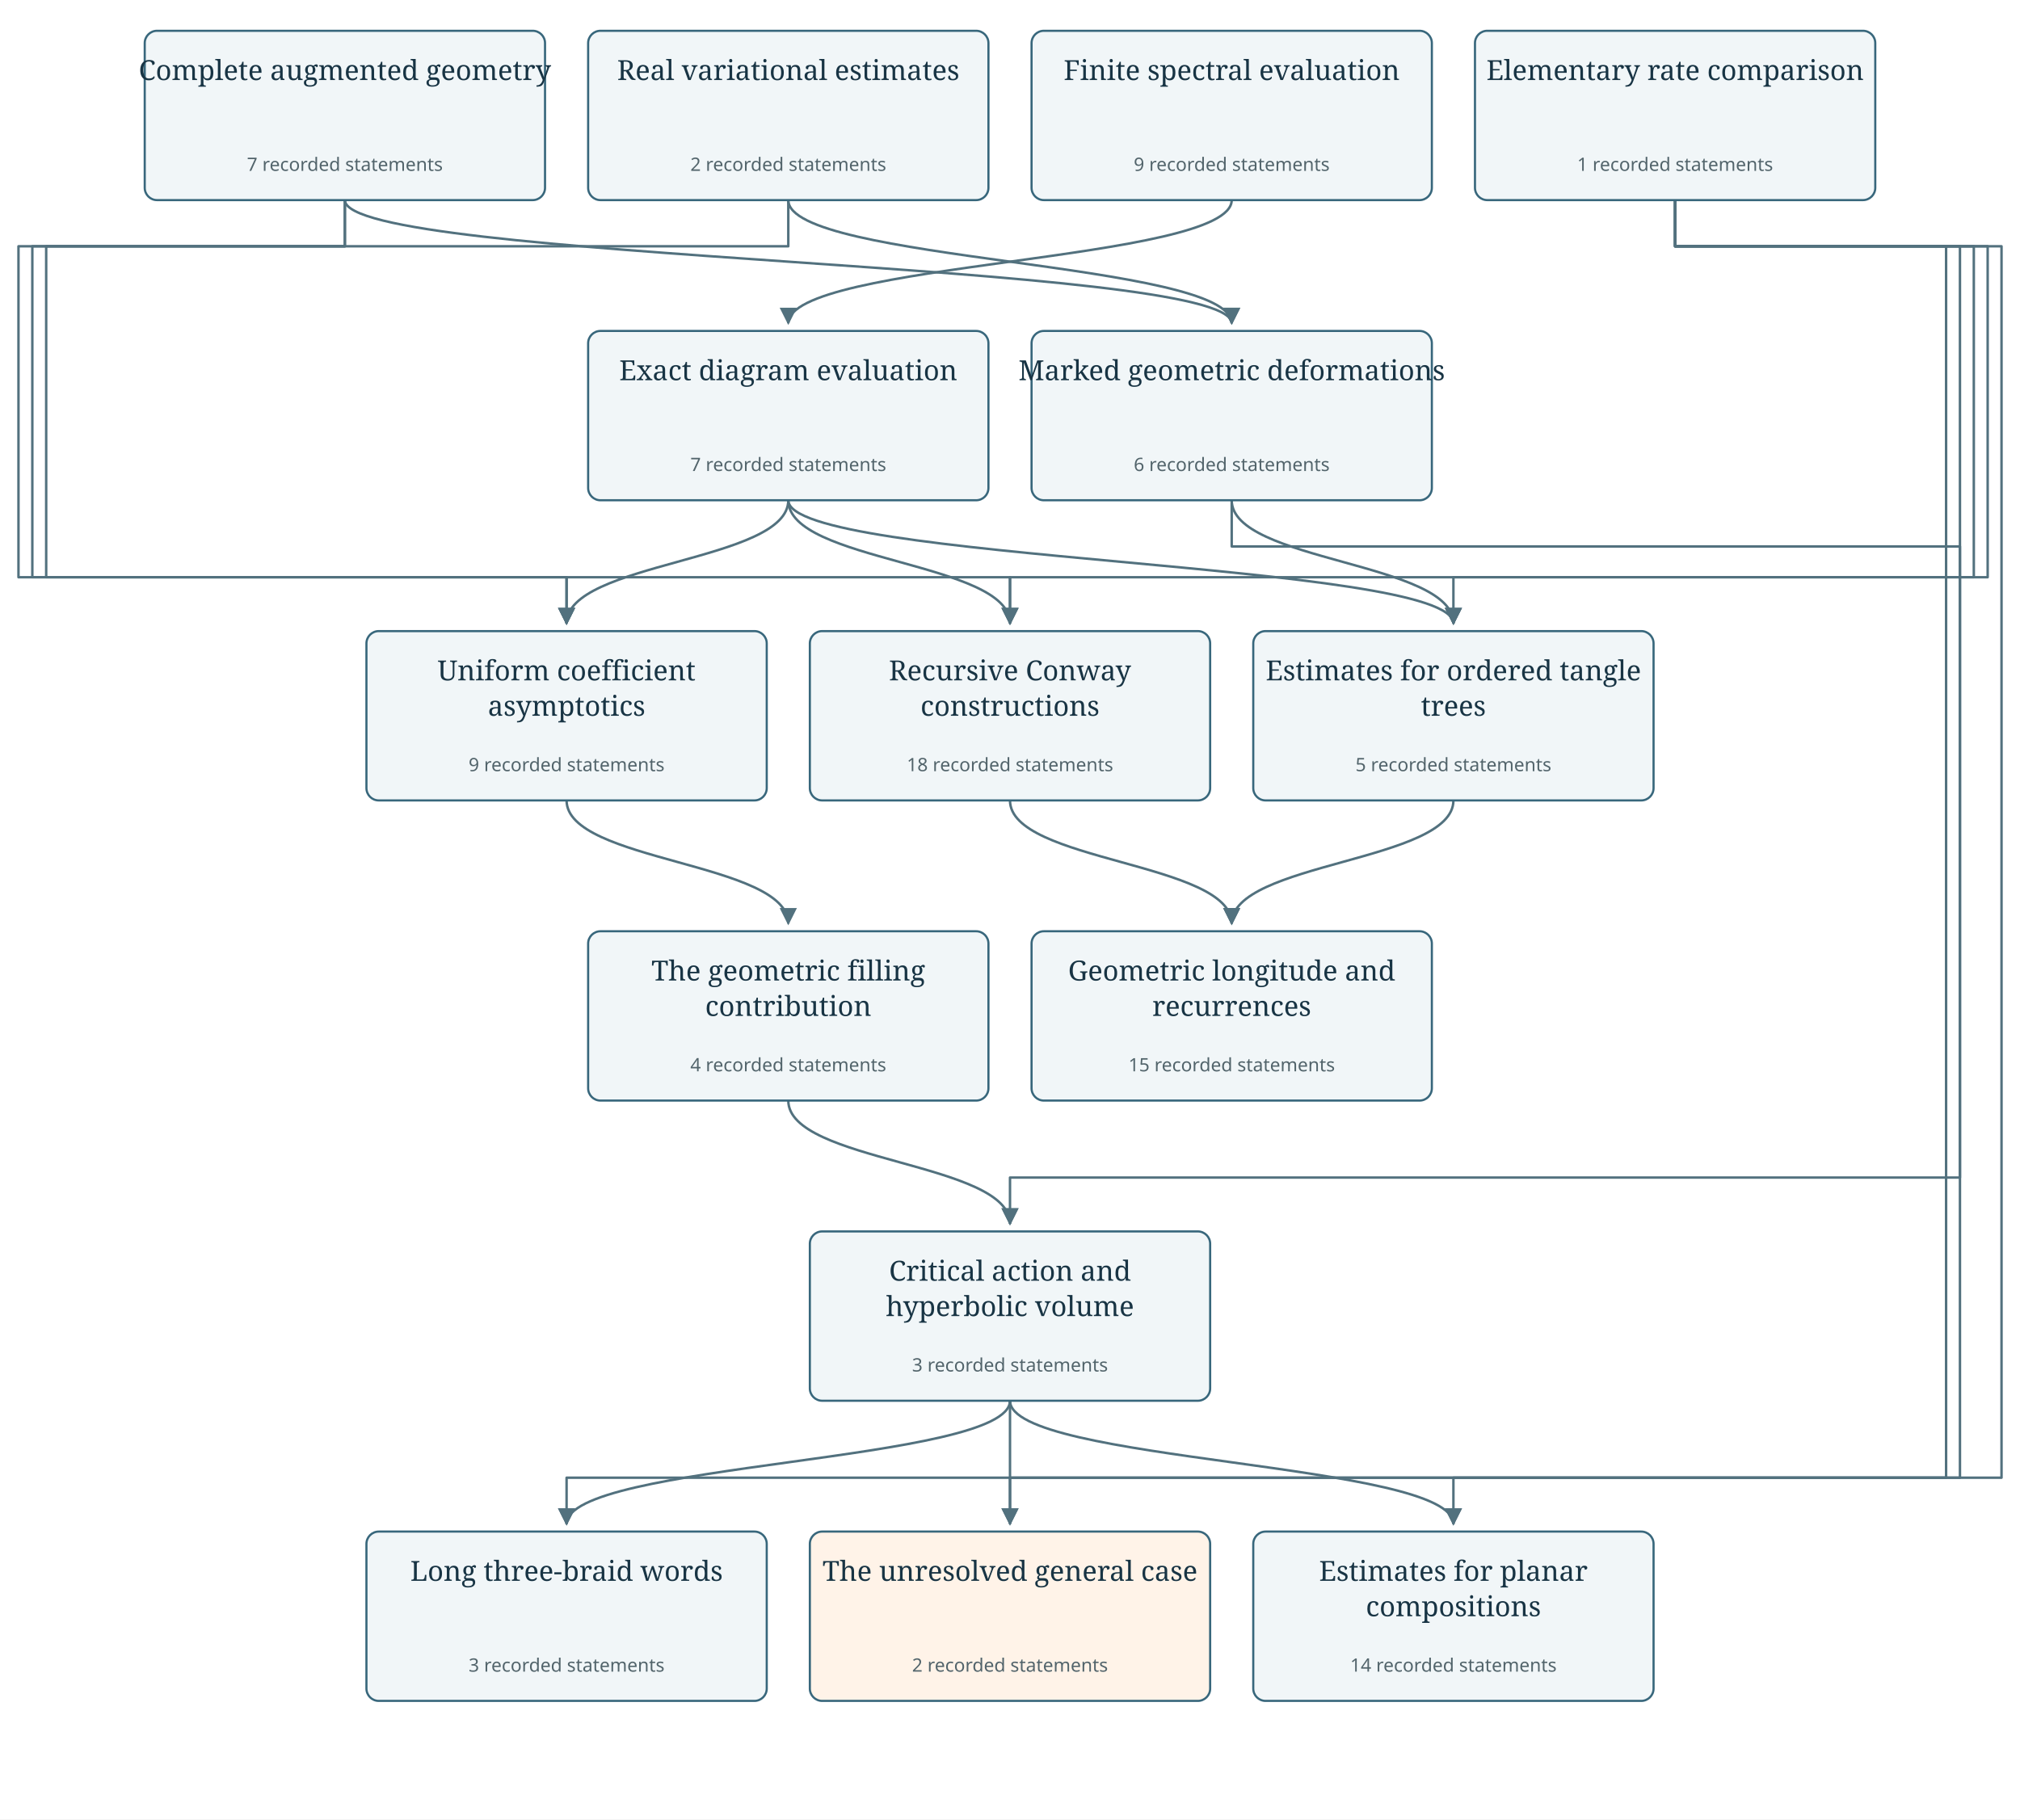
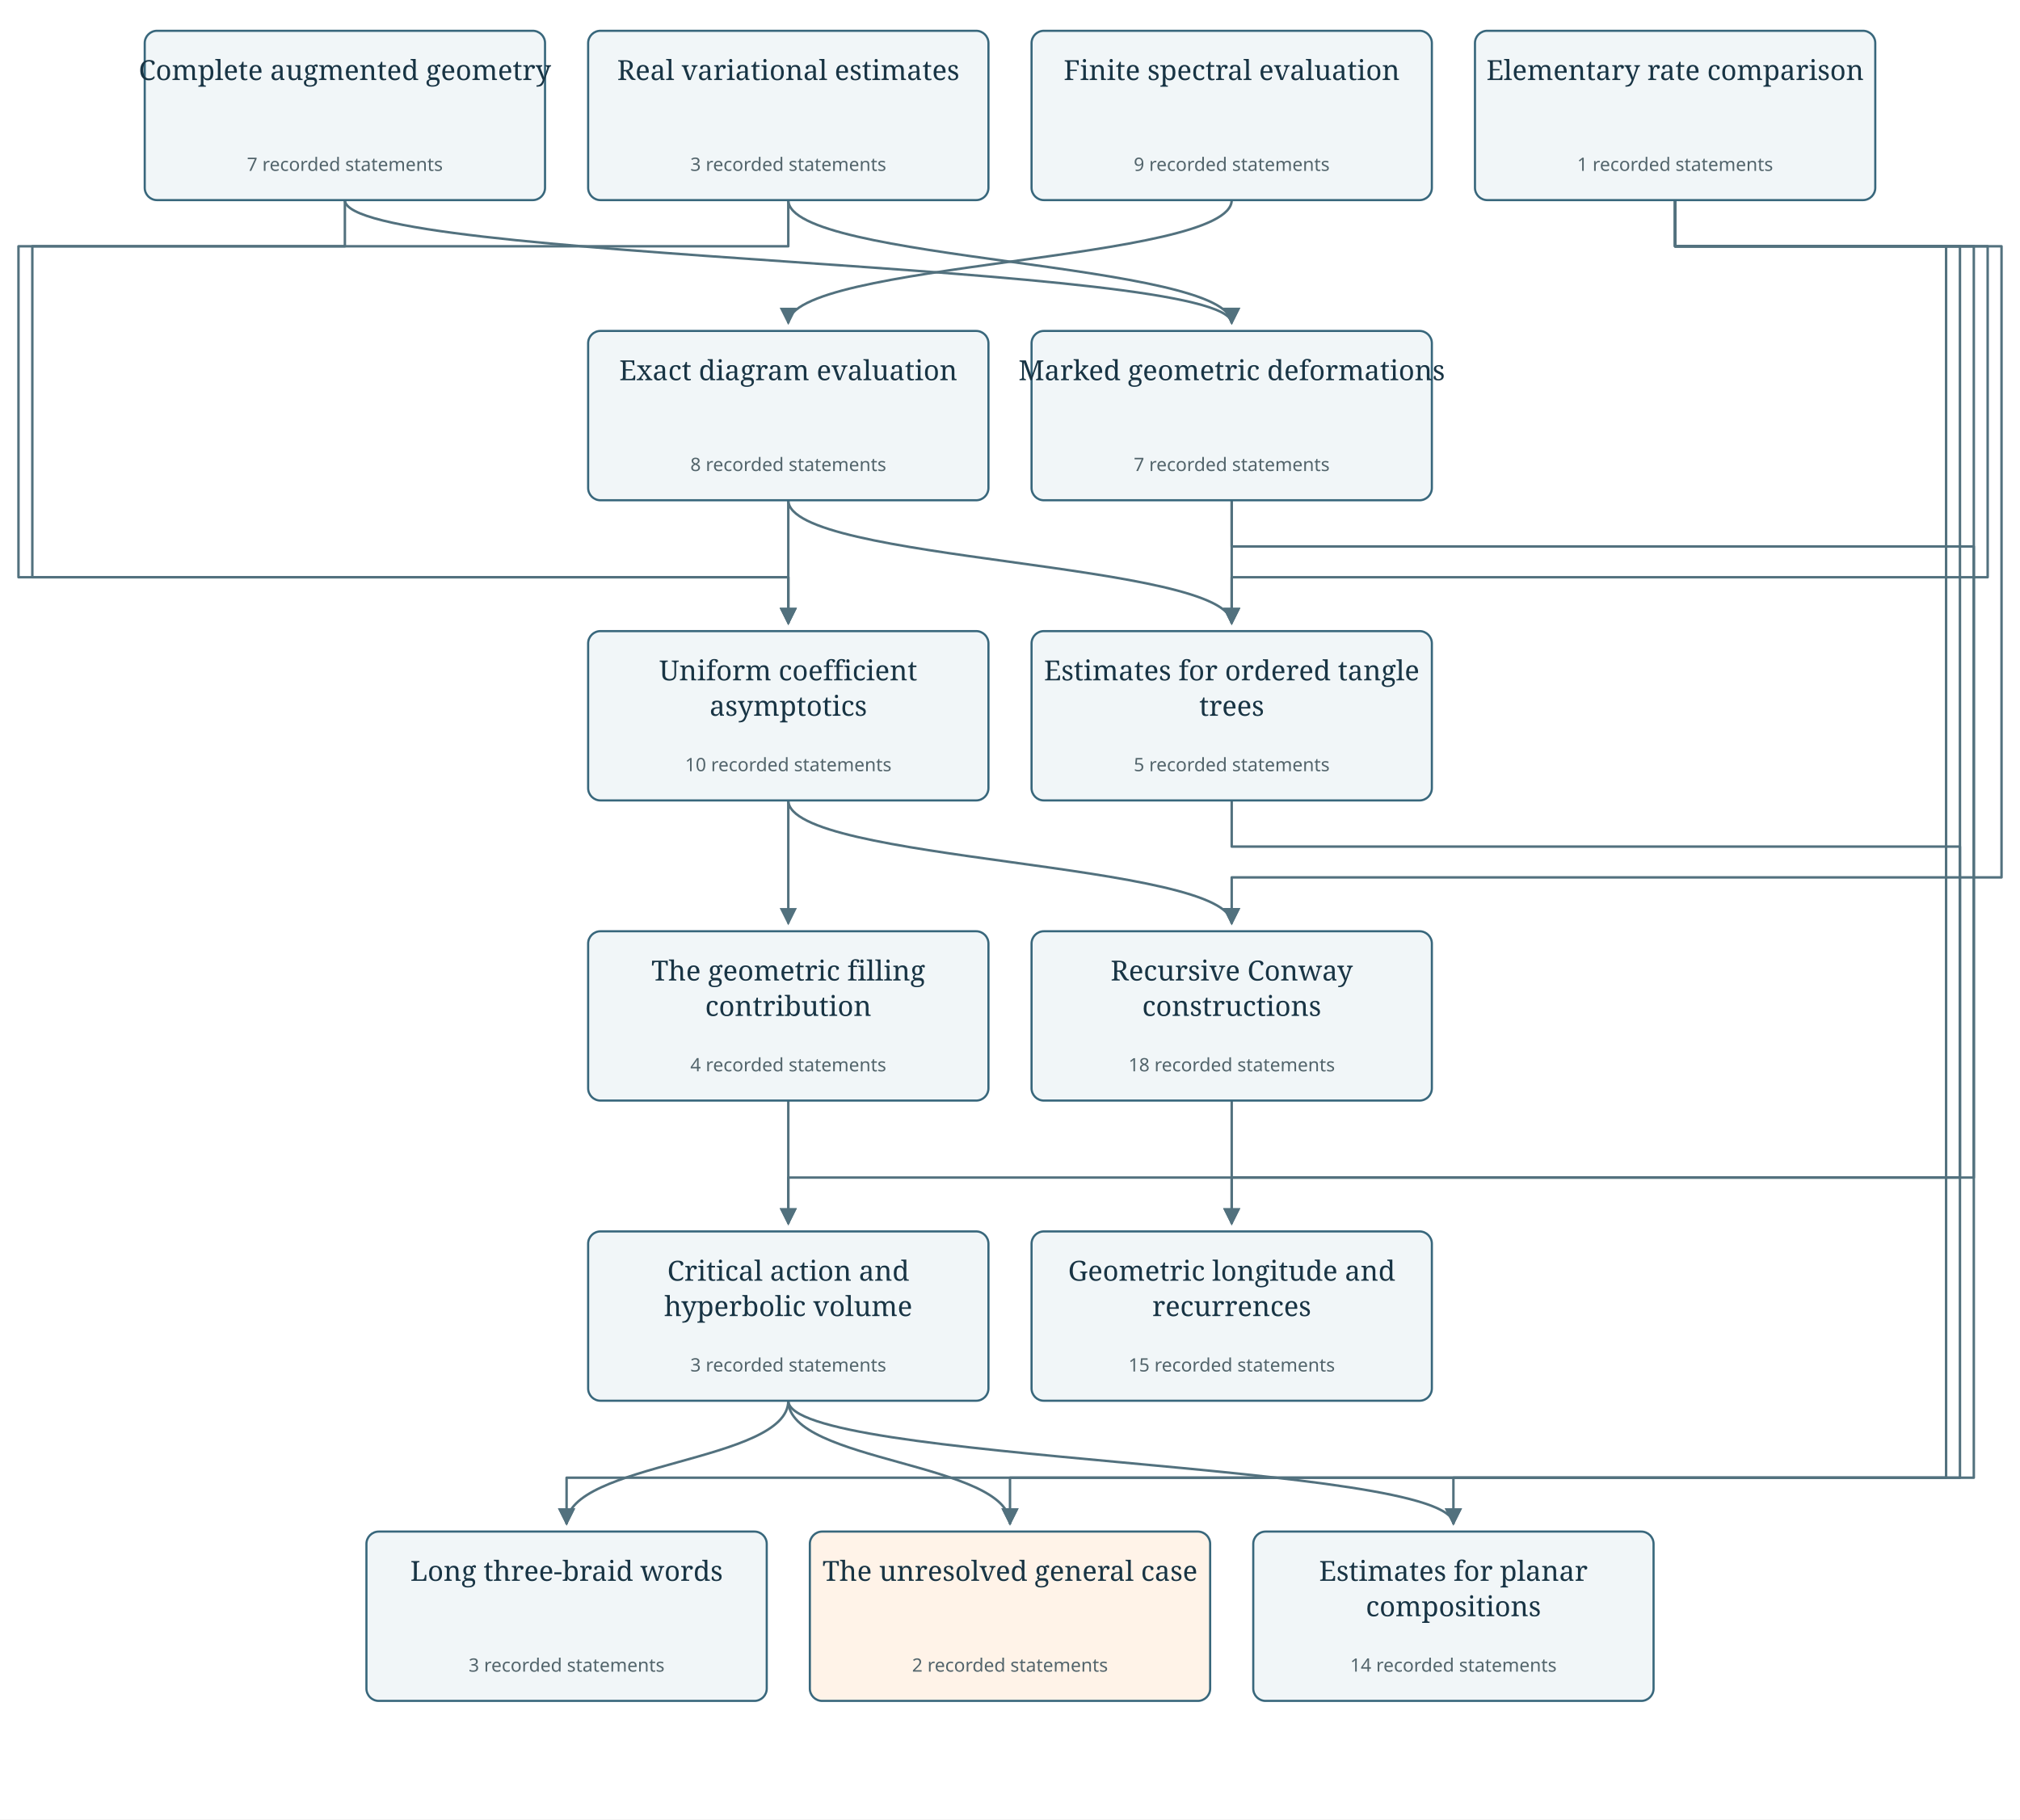
<svg xmlns="http://www.w3.org/2000/svg" viewBox="0 0 1312 1182" role="img" aria-labelledby="graph-title graph-desc">
  <defs>
    <marker id="arrow" viewBox="0 0 10 10" refX="9" refY="5" markerWidth="7" markerHeight="7" orient="auto-start-reverse">
      <path d="M0 0 L10 5 L0 10z" fill="#52717e" />
    </marker>
  </defs>
  <rect width="100%" height="100%" fill="white" />
-   <path d="M656.0 910 C656.0 950.0 368.0 950.0 368.0 990" fill="none" stroke="#52717e" stroke-width="1.6" stroke-linejoin="round" marker-end="url(#arrow)" />
-   <path d="M656.0 910 C656.0 950.0 656.0 950.0 656.0 990" fill="none" stroke="#52717e" stroke-width="1.6" stroke-linejoin="round" marker-end="url(#arrow)" />
-   <path d="M656.0 910 C656.0 950.0 944.0 950.0 944.0 990" fill="none" stroke="#52717e" stroke-width="1.6" stroke-linejoin="round" marker-end="url(#arrow)" />
-   <path d="M512.0 715 C512.0 755.0 656.0 755.0 656.0 795" fill="none" stroke="#52717e" stroke-width="1.6" stroke-linejoin="round" marker-end="url(#arrow)" />
-   <path d="M224.0 130 V160 H12 V375 H368.0 V405" fill="none" stroke="#52717e" stroke-width="1.6" stroke-linejoin="round" marker-end="url(#arrow)" />
+   <path d="M512.0 910 C512.0 950.0 368.0 950.0 368.0 990" fill="none" stroke="#52717e" stroke-width="1.6" stroke-linejoin="round" marker-end="url(#arrow)" />
+   <path d="M512.0 910 C512.0 950.0 656.0 950.0 656.0 990" fill="none" stroke="#52717e" stroke-width="1.6" stroke-linejoin="round" marker-end="url(#arrow)" />
+   <path d="M512.0 910 C512.0 950.0 944.0 950.0 944.0 990" fill="none" stroke="#52717e" stroke-width="1.6" stroke-linejoin="round" marker-end="url(#arrow)" />
+   <path d="M512.0 715 C512.0 755.0 512.0 755.0 512.0 795" fill="none" stroke="#52717e" stroke-width="1.6" stroke-linejoin="round" marker-end="url(#arrow)" />
+   <path d="M224.0 130 V160 H12 V375 H512.0 V405" fill="none" stroke="#52717e" stroke-width="1.6" stroke-linejoin="round" marker-end="url(#arrow)" />
  <path d="M224.0 130 C224.0 170.0 800.0 170.0 800.0 210" fill="none" stroke="#52717e" stroke-width="1.6" stroke-linejoin="round" marker-end="url(#arrow)" />
-   <path d="M224.0 130 V160 H21 V375 H656.0 V405" fill="none" stroke="#52717e" stroke-width="1.6" stroke-linejoin="round" marker-end="url(#arrow)" />
-   <path d="M512.0 325 C512.0 365.0 368.0 365.0 368.0 405" fill="none" stroke="#52717e" stroke-width="1.6" stroke-linejoin="round" marker-end="url(#arrow)" />
-   <path d="M512.0 325 C512.0 365.0 656.0 365.0 656.0 405" fill="none" stroke="#52717e" stroke-width="1.6" stroke-linejoin="round" marker-end="url(#arrow)" />
-   <path d="M512.0 325 C512.0 365.0 944.0 365.0 944.0 405" fill="none" stroke="#52717e" stroke-width="1.6" stroke-linejoin="round" marker-end="url(#arrow)" />
-   <path d="M512.0 130 V160 H30 V375 H368.0 V405" fill="none" stroke="#52717e" stroke-width="1.6" stroke-linejoin="round" marker-end="url(#arrow)" />
+   <path d="M512.0 325 C512.0 365.0 512.0 365.0 512.0 405" fill="none" stroke="#52717e" stroke-width="1.6" stroke-linejoin="round" marker-end="url(#arrow)" />
+   <path d="M512.0 325 C512.0 365.0 800.0 365.0 800.0 405" fill="none" stroke="#52717e" stroke-width="1.6" stroke-linejoin="round" marker-end="url(#arrow)" />
+   <path d="M512.0 130 V160 H21 V375 H512.0 V405" fill="none" stroke="#52717e" stroke-width="1.6" stroke-linejoin="round" marker-end="url(#arrow)" />
  <path d="M512.0 130 C512.0 170.0 800.0 170.0 800.0 210" fill="none" stroke="#52717e" stroke-width="1.6" stroke-linejoin="round" marker-end="url(#arrow)" />
  <path d="M800.0 130 C800.0 170.0 512.0 170.0 512.0 210" fill="none" stroke="#52717e" stroke-width="1.6" stroke-linejoin="round" marker-end="url(#arrow)" />
-   <path d="M1088.0 130 V160 H1273 V960 H368.0 V990" fill="none" stroke="#52717e" stroke-width="1.6" stroke-linejoin="round" marker-end="url(#arrow)" />
-   <path d="M1088.0 130 V160 H1264 V960 H656.0 V990" fill="none" stroke="#52717e" stroke-width="1.6" stroke-linejoin="round" marker-end="url(#arrow)" />
-   <path d="M1088.0 130 V160 H1300 V960 H944.0 V990" fill="none" stroke="#52717e" stroke-width="1.6" stroke-linejoin="round" marker-end="url(#arrow)" />
-   <path d="M1088.0 130 V160 H1291 V375 H656.0 V405" fill="none" stroke="#52717e" stroke-width="1.6" stroke-linejoin="round" marker-end="url(#arrow)" />
-   <path d="M1088.0 130 V160 H1282 V375 H944.0 V405" fill="none" stroke="#52717e" stroke-width="1.6" stroke-linejoin="round" marker-end="url(#arrow)" />
-   <path d="M368.0 520 C368.0 560.0 512.0 560.0 512.0 600" fill="none" stroke="#52717e" stroke-width="1.6" stroke-linejoin="round" marker-end="url(#arrow)" />
-   <path d="M800.0 325 V355 H1273 V765 H656.0 V795" fill="none" stroke="#52717e" stroke-width="1.6" stroke-linejoin="round" marker-end="url(#arrow)" />
-   <path d="M800.0 325 C800.0 365.0 944.0 365.0 944.0 405" fill="none" stroke="#52717e" stroke-width="1.6" stroke-linejoin="round" marker-end="url(#arrow)" />
-   <path d="M656.0 520 C656.0 560.0 800.0 560.0 800.0 600" fill="none" stroke="#52717e" stroke-width="1.6" stroke-linejoin="round" marker-end="url(#arrow)" />
-   <path d="M944.0 520 C944.0 560.0 800.0 560.0 800.0 600" fill="none" stroke="#52717e" stroke-width="1.6" stroke-linejoin="round" marker-end="url(#arrow)" />
+   <path d="M1088.0 130 V160 H1282 V960 H368.0 V990" fill="none" stroke="#52717e" stroke-width="1.6" stroke-linejoin="round" marker-end="url(#arrow)" />
+   <path d="M1088.0 130 V160 H1273 V960 H656.0 V990" fill="none" stroke="#52717e" stroke-width="1.6" stroke-linejoin="round" marker-end="url(#arrow)" />
+   <path d="M1088.0 130 V160 H1264 V960 H944.0 V990" fill="none" stroke="#52717e" stroke-width="1.6" stroke-linejoin="round" marker-end="url(#arrow)" />
+   <path d="M1088.0 130 V160 H1300 V570 H800.0 V600" fill="none" stroke="#52717e" stroke-width="1.6" stroke-linejoin="round" marker-end="url(#arrow)" />
+   <path d="M1088.0 130 V160 H1291 V375 H800.0 V405" fill="none" stroke="#52717e" stroke-width="1.6" stroke-linejoin="round" marker-end="url(#arrow)" />
+   <path d="M512.0 520 C512.0 560.0 512.0 560.0 512.0 600" fill="none" stroke="#52717e" stroke-width="1.6" stroke-linejoin="round" marker-end="url(#arrow)" />
+   <path d="M512.0 520 C512.0 560.0 800.0 560.0 800.0 600" fill="none" stroke="#52717e" stroke-width="1.6" stroke-linejoin="round" marker-end="url(#arrow)" />
+   <path d="M800.0 325 V355 H1282 V765 H512.0 V795" fill="none" stroke="#52717e" stroke-width="1.6" stroke-linejoin="round" marker-end="url(#arrow)" />
+   <path d="M800.0 325 C800.0 365.0 800.0 365.0 800.0 405" fill="none" stroke="#52717e" stroke-width="1.6" stroke-linejoin="round" marker-end="url(#arrow)" />
+   <path d="M800.0 715 C800.0 755.0 800.0 755.0 800.0 795" fill="none" stroke="#52717e" stroke-width="1.6" stroke-linejoin="round" marker-end="url(#arrow)" />
+   <path d="M800.0 520 V550 H1273 V765 H800.0 V795" fill="none" stroke="#52717e" stroke-width="1.6" stroke-linejoin="round" marker-end="url(#arrow)" />
  <a href="dependencies.html#complete_geometry" data-group="complete_geometry">
    <g>
      <rect id="complete_geometry" x="94.0" y="20" width="260" height="110" rx="8" fill="#f1f6f8" stroke="#38677c" stroke-width="1.4" />
      <text x="224.0" y="52" text-anchor="middle" font-family="Georgia,serif" font-size="18" fill="#183444">Complete augmented geometry</text>
      <text x="224.0" y="111" text-anchor="middle" font-family="sans-serif" font-size="12" fill="#52646b">7 recorded statements</text>
    </g>
  </a>
  <a href="dependencies.html#finite_graph_energy" data-group="finite_graph_energy">
    <g>
      <rect id="finite_graph_energy" x="382.0" y="20" width="260" height="110" rx="8" fill="#f1f6f8" stroke="#38677c" stroke-width="1.4" />
      <text x="512.0" y="52" text-anchor="middle" font-family="Georgia,serif" font-size="18" fill="#183444">Real variational estimates</text>
-       <text x="512.0" y="111" text-anchor="middle" font-family="sans-serif" font-size="12" fill="#52646b">2 recorded statements</text>
+       <text x="512.0" y="111" text-anchor="middle" font-family="sans-serif" font-size="12" fill="#52646b">3 recorded statements</text>
    </g>
  </a>
  <a href="dependencies.html#finite_spectral" data-group="finite_spectral">
    <g>
      <rect id="finite_spectral" x="670.0" y="20" width="260" height="110" rx="8" fill="#f1f6f8" stroke="#38677c" stroke-width="1.4" />
      <text x="800.0" y="52" text-anchor="middle" font-family="Georgia,serif" font-size="18" fill="#183444">Finite spectral evaluation</text>
      <text x="800.0" y="111" text-anchor="middle" font-family="sans-serif" font-size="12" fill="#52646b">9 recorded statements</text>
    </g>
  </a>
  <a href="dependencies.html#diagram_evaluation" data-group="diagram_evaluation">
    <g>
      <rect id="diagram_evaluation" x="382.0" y="215" width="260" height="110" rx="8" fill="#f1f6f8" stroke="#38677c" stroke-width="1.4" />
      <text x="512.0" y="247" text-anchor="middle" font-family="Georgia,serif" font-size="18" fill="#183444">Exact diagram evaluation</text>
-       <text x="512.0" y="306" text-anchor="middle" font-family="sans-serif" font-size="12" fill="#52646b">7 recorded statements</text>
+       <text x="512.0" y="306" text-anchor="middle" font-family="sans-serif" font-size="12" fill="#52646b">8 recorded statements</text>
    </g>
  </a>
  <a href="dependencies.html#limit_comparison" data-group="limit_comparison">
    <g>
      <rect id="limit_comparison" x="958.0" y="20" width="260" height="110" rx="8" fill="#f1f6f8" stroke="#38677c" stroke-width="1.4" />
      <text x="1088.0" y="52" text-anchor="middle" font-family="Georgia,serif" font-size="18" fill="#183444">Elementary rate comparison</text>
      <text x="1088.0" y="111" text-anchor="middle" font-family="sans-serif" font-size="12" fill="#52646b">1 recorded statements</text>
    </g>
  </a>
  <a href="dependencies.html#local_asymptotics" data-group="local_asymptotics">
    <g>
-       <rect id="local_asymptotics" x="238.0" y="410" width="260" height="110" rx="8" fill="#f1f6f8" stroke="#38677c" stroke-width="1.4" />
-       <text x="368.0" y="442" text-anchor="middle" font-family="Georgia,serif" font-size="18" fill="#183444">Uniform coefficient</text>
-       <text x="368.0" y="465" text-anchor="middle" font-family="Georgia,serif" font-size="18" fill="#183444">asymptotics</text>
-       <text x="368.0" y="501" text-anchor="middle" font-family="sans-serif" font-size="12" fill="#52646b">9 recorded statements</text>
+       <rect id="local_asymptotics" x="382.0" y="410" width="260" height="110" rx="8" fill="#f1f6f8" stroke="#38677c" stroke-width="1.4" />
+       <text x="512.0" y="442" text-anchor="middle" font-family="Georgia,serif" font-size="18" fill="#183444">Uniform coefficient</text>
+       <text x="512.0" y="465" text-anchor="middle" font-family="Georgia,serif" font-size="18" fill="#183444">asymptotics</text>
+       <text x="512.0" y="501" text-anchor="middle" font-family="sans-serif" font-size="12" fill="#52646b">10 recorded statements</text>
    </g>
  </a>
  <a href="dependencies.html#central_period" data-group="central_period">
    <g>
      <rect id="central_period" x="382.0" y="605" width="260" height="110" rx="8" fill="#f1f6f8" stroke="#38677c" stroke-width="1.4" />
      <text x="512.0" y="637" text-anchor="middle" font-family="Georgia,serif" font-size="18" fill="#183444">The geometric filling</text>
      <text x="512.0" y="660" text-anchor="middle" font-family="Georgia,serif" font-size="18" fill="#183444">contribution</text>
      <text x="512.0" y="696" text-anchor="middle" font-family="sans-serif" font-size="12" fill="#52646b">4 recorded statements</text>
    </g>
  </a>
  <a href="dependencies.html#marked_geometry" data-group="marked_geometry">
    <g>
      <rect id="marked_geometry" x="670.0" y="215" width="260" height="110" rx="8" fill="#f1f6f8" stroke="#38677c" stroke-width="1.4" />
      <text x="800.0" y="247" text-anchor="middle" font-family="Georgia,serif" font-size="18" fill="#183444">Marked geometric deformations</text>
-       <text x="800.0" y="306" text-anchor="middle" font-family="sans-serif" font-size="12" fill="#52646b">6 recorded statements</text>
+       <text x="800.0" y="306" text-anchor="middle" font-family="sans-serif" font-size="12" fill="#52646b">7 recorded statements</text>
    </g>
  </a>
  <a href="dependencies.html#action_volume" data-group="action_volume">
    <g>
-       <rect id="action_volume" x="526.0" y="800" width="260" height="110" rx="8" fill="#f1f6f8" stroke="#38677c" stroke-width="1.4" />
-       <text x="656.0" y="832" text-anchor="middle" font-family="Georgia,serif" font-size="18" fill="#183444">Critical action and</text>
-       <text x="656.0" y="855" text-anchor="middle" font-family="Georgia,serif" font-size="18" fill="#183444">hyperbolic volume</text>
-       <text x="656.0" y="891" text-anchor="middle" font-family="sans-serif" font-size="12" fill="#52646b">3 recorded statements</text>
+       <rect id="action_volume" x="382.0" y="800" width="260" height="110" rx="8" fill="#f1f6f8" stroke="#38677c" stroke-width="1.4" />
+       <text x="512.0" y="832" text-anchor="middle" font-family="Georgia,serif" font-size="18" fill="#183444">Critical action and</text>
+       <text x="512.0" y="855" text-anchor="middle" font-family="Georgia,serif" font-size="18" fill="#183444">hyperbolic volume</text>
+       <text x="512.0" y="891" text-anchor="middle" font-family="sans-serif" font-size="12" fill="#52646b">3 recorded statements</text>
    </g>
  </a>
  <a href="dependencies.html#braid_application" data-group="braid_application">
    <g>
      <rect id="braid_application" x="238.0" y="995" width="260" height="110" rx="8" fill="#f1f6f8" stroke="#38677c" stroke-width="1.4" />
      <text x="368.0" y="1027" text-anchor="middle" font-family="Georgia,serif" font-size="18" fill="#183444">Long three-braid words</text>
      <text x="368.0" y="1086" text-anchor="middle" font-family="sans-serif" font-size="12" fill="#52646b">3 recorded statements</text>
    </g>
  </a>
  <a href="dependencies.html#general_open" data-group="general_open">
    <g>
      <rect id="general_open" x="526.0" y="995" width="260" height="110" rx="8" fill="#fff3e8" stroke="#38677c" stroke-width="1.4" />
      <text x="656.0" y="1027" text-anchor="middle" font-family="Georgia,serif" font-size="18" fill="#183444">The unresolved general case</text>
      <text x="656.0" y="1086" text-anchor="middle" font-family="sans-serif" font-size="12" fill="#52646b">2 recorded statements</text>
    </g>
  </a>
  <a href="dependencies.html#planar_criteria" data-group="planar_criteria">
    <g>
      <rect id="planar_criteria" x="814.0" y="995" width="260" height="110" rx="8" fill="#f1f6f8" stroke="#38677c" stroke-width="1.4" />
      <text x="944.0" y="1027" text-anchor="middle" font-family="Georgia,serif" font-size="18" fill="#183444">Estimates for planar</text>
      <text x="944.0" y="1050" text-anchor="middle" font-family="Georgia,serif" font-size="18" fill="#183444">compositions</text>
      <text x="944.0" y="1086" text-anchor="middle" font-family="sans-serif" font-size="12" fill="#52646b">14 recorded statements</text>
    </g>
  </a>
  <a href="dependencies.html#recursive_tangles" data-group="recursive_tangles">
    <g>
-       <rect id="recursive_tangles" x="526.0" y="410" width="260" height="110" rx="8" fill="#f1f6f8" stroke="#38677c" stroke-width="1.4" />
-       <text x="656.0" y="442" text-anchor="middle" font-family="Georgia,serif" font-size="18" fill="#183444">Recursive Conway</text>
-       <text x="656.0" y="465" text-anchor="middle" font-family="Georgia,serif" font-size="18" fill="#183444">constructions</text>
-       <text x="656.0" y="501" text-anchor="middle" font-family="sans-serif" font-size="12" fill="#52646b">18 recorded statements</text>
+       <rect id="recursive_tangles" x="670.0" y="605" width="260" height="110" rx="8" fill="#f1f6f8" stroke="#38677c" stroke-width="1.4" />
+       <text x="800.0" y="637" text-anchor="middle" font-family="Georgia,serif" font-size="18" fill="#183444">Recursive Conway</text>
+       <text x="800.0" y="660" text-anchor="middle" font-family="Georgia,serif" font-size="18" fill="#183444">constructions</text>
+       <text x="800.0" y="696" text-anchor="middle" font-family="sans-serif" font-size="12" fill="#52646b">18 recorded statements</text>
    </g>
  </a>
  <a href="dependencies.html#tree_criteria" data-group="tree_criteria">
    <g>
-       <rect id="tree_criteria" x="814.0" y="410" width="260" height="110" rx="8" fill="#f1f6f8" stroke="#38677c" stroke-width="1.4" />
-       <text x="944.0" y="442" text-anchor="middle" font-family="Georgia,serif" font-size="18" fill="#183444">Estimates for ordered tangle</text>
-       <text x="944.0" y="465" text-anchor="middle" font-family="Georgia,serif" font-size="18" fill="#183444">trees</text>
-       <text x="944.0" y="501" text-anchor="middle" font-family="sans-serif" font-size="12" fill="#52646b">5 recorded statements</text>
+       <rect id="tree_criteria" x="670.0" y="410" width="260" height="110" rx="8" fill="#f1f6f8" stroke="#38677c" stroke-width="1.4" />
+       <text x="800.0" y="442" text-anchor="middle" font-family="Georgia,serif" font-size="18" fill="#183444">Estimates for ordered tangle</text>
+       <text x="800.0" y="465" text-anchor="middle" font-family="Georgia,serif" font-size="18" fill="#183444">trees</text>
+       <text x="800.0" y="501" text-anchor="middle" font-family="sans-serif" font-size="12" fill="#52646b">5 recorded statements</text>
    </g>
  </a>
  <a href="dependencies.html#geometric_longitude" data-group="geometric_longitude">
    <g>
-       <rect id="geometric_longitude" x="670.0" y="605" width="260" height="110" rx="8" fill="#f1f6f8" stroke="#38677c" stroke-width="1.4" />
-       <text x="800.0" y="637" text-anchor="middle" font-family="Georgia,serif" font-size="18" fill="#183444">Geometric longitude and</text>
-       <text x="800.0" y="660" text-anchor="middle" font-family="Georgia,serif" font-size="18" fill="#183444">recurrences</text>
-       <text x="800.0" y="696" text-anchor="middle" font-family="sans-serif" font-size="12" fill="#52646b">15 recorded statements</text>
+       <rect id="geometric_longitude" x="670.0" y="800" width="260" height="110" rx="8" fill="#f1f6f8" stroke="#38677c" stroke-width="1.4" />
+       <text x="800.0" y="832" text-anchor="middle" font-family="Georgia,serif" font-size="18" fill="#183444">Geometric longitude and</text>
+       <text x="800.0" y="855" text-anchor="middle" font-family="Georgia,serif" font-size="18" fill="#183444">recurrences</text>
+       <text x="800.0" y="891" text-anchor="middle" font-family="sans-serif" font-size="12" fill="#52646b">15 recorded statements</text>
    </g>
  </a>
</svg>
